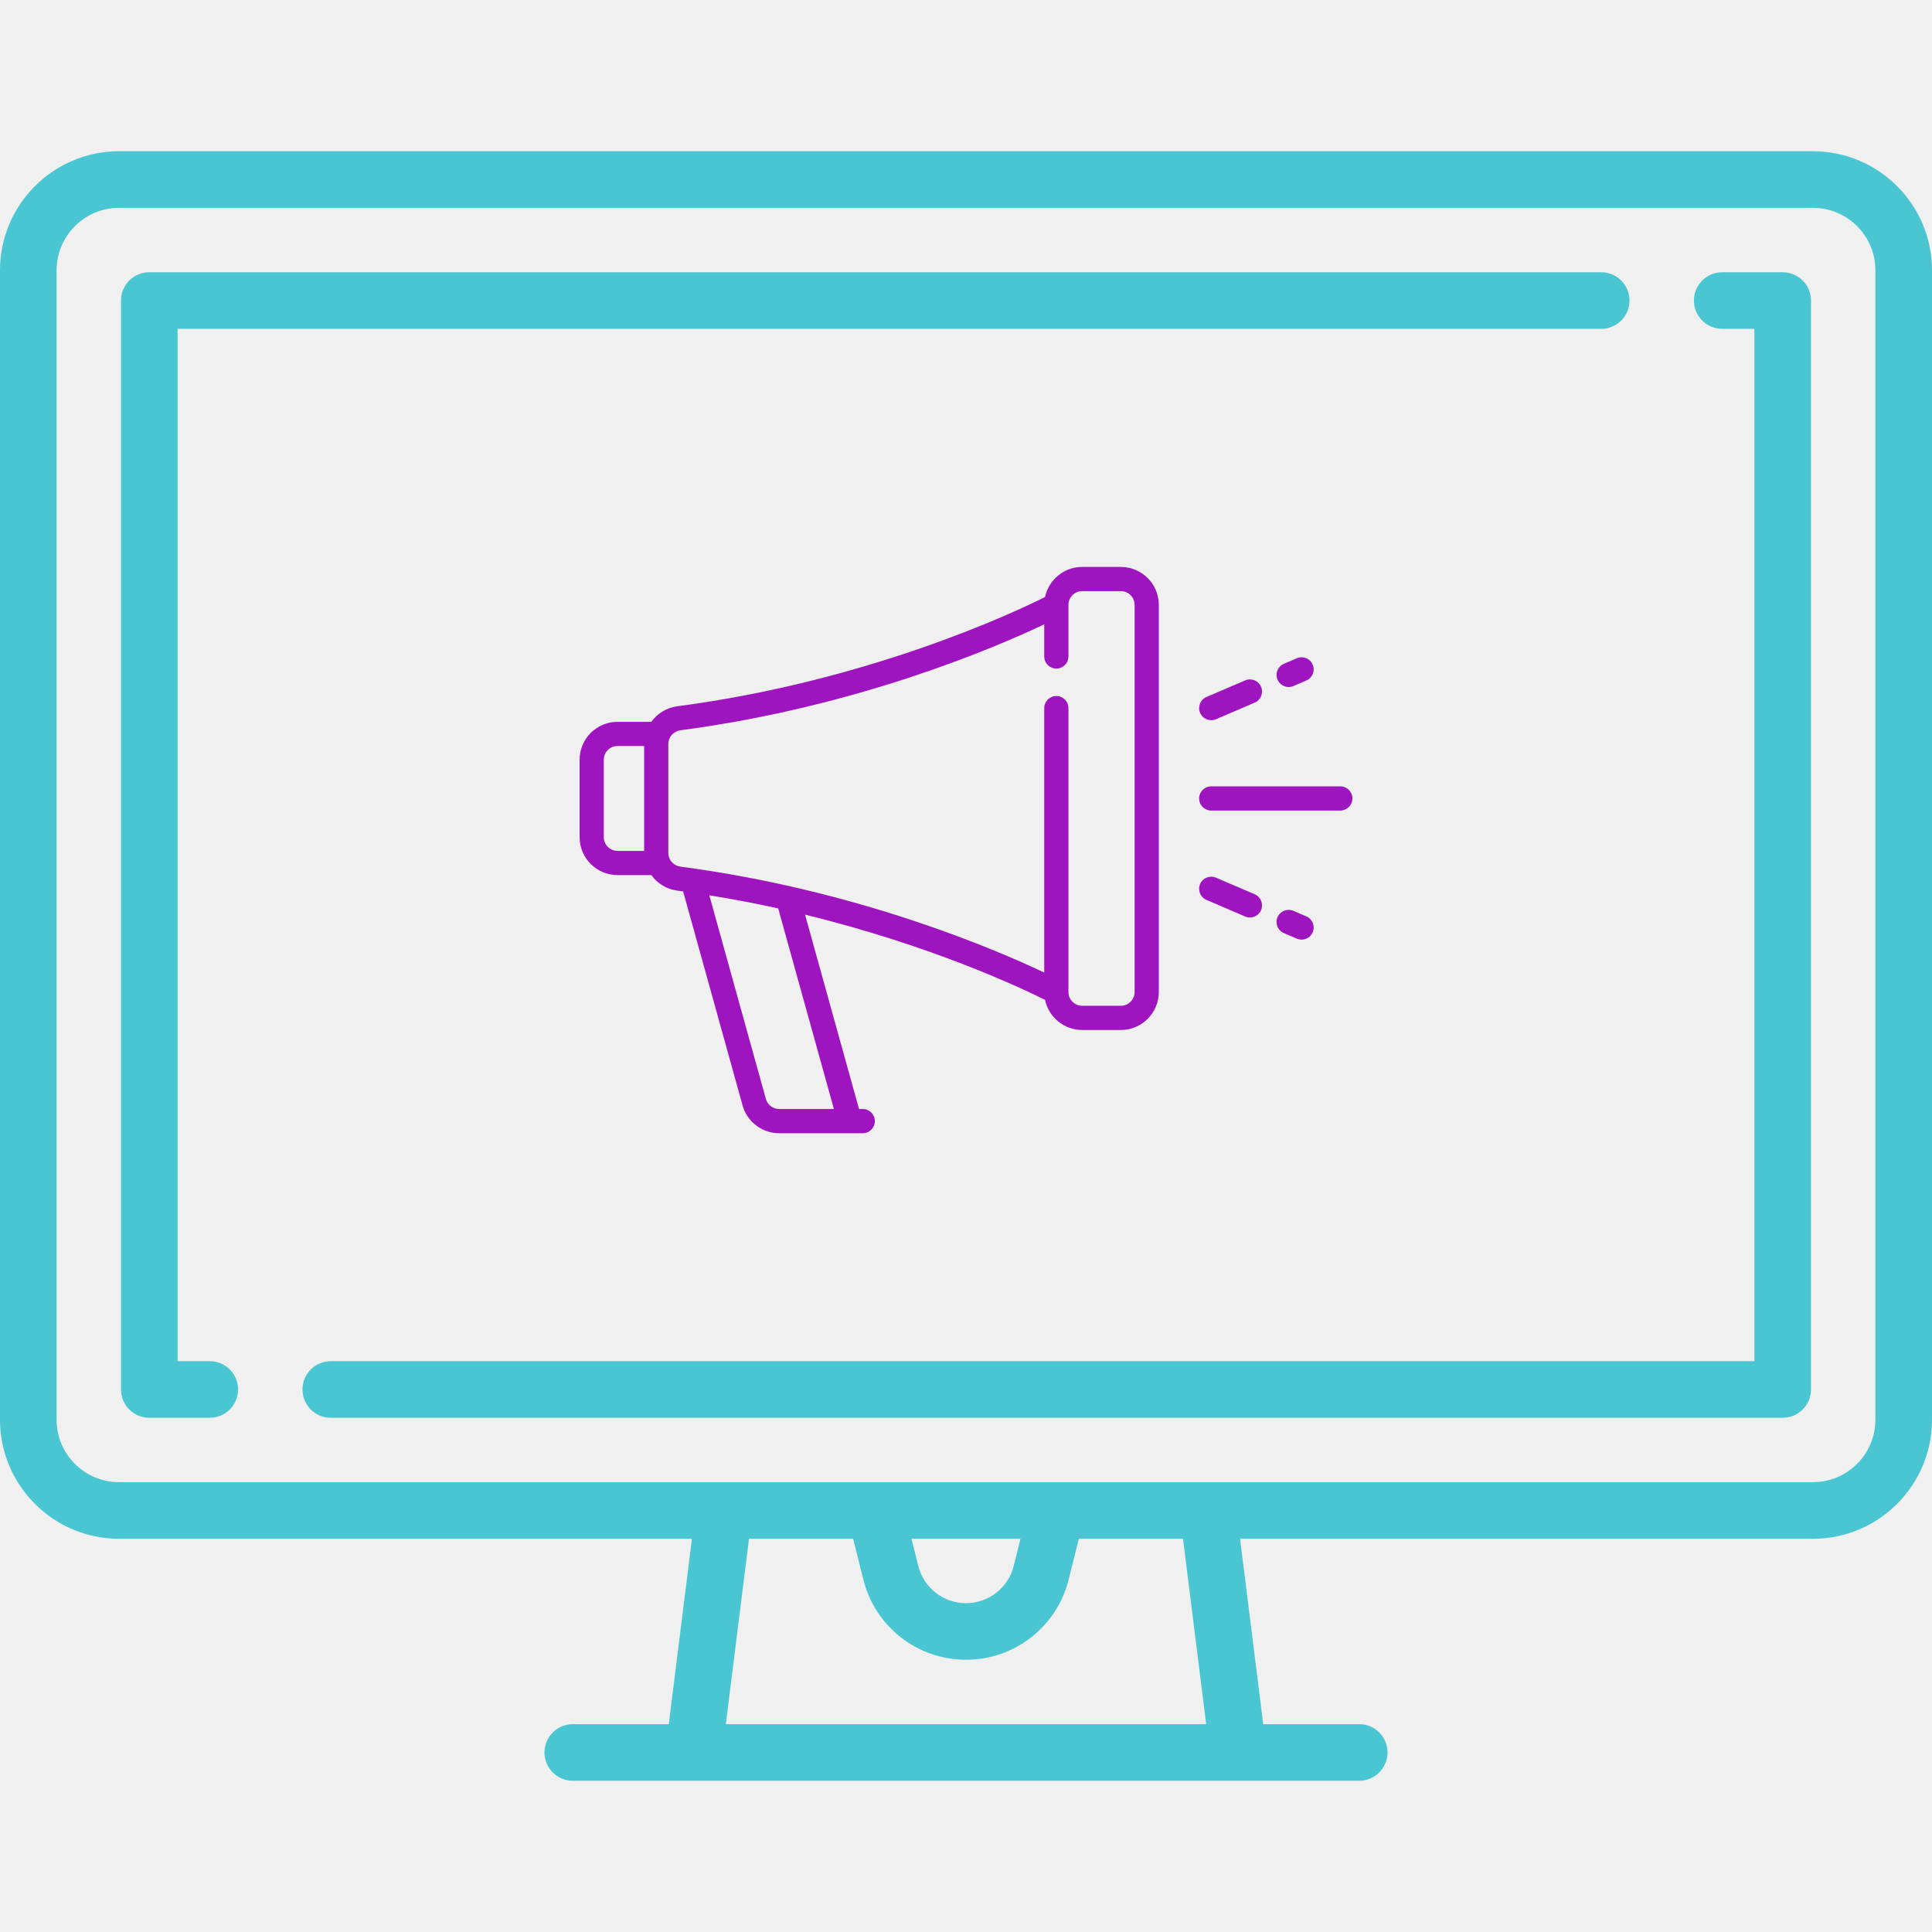
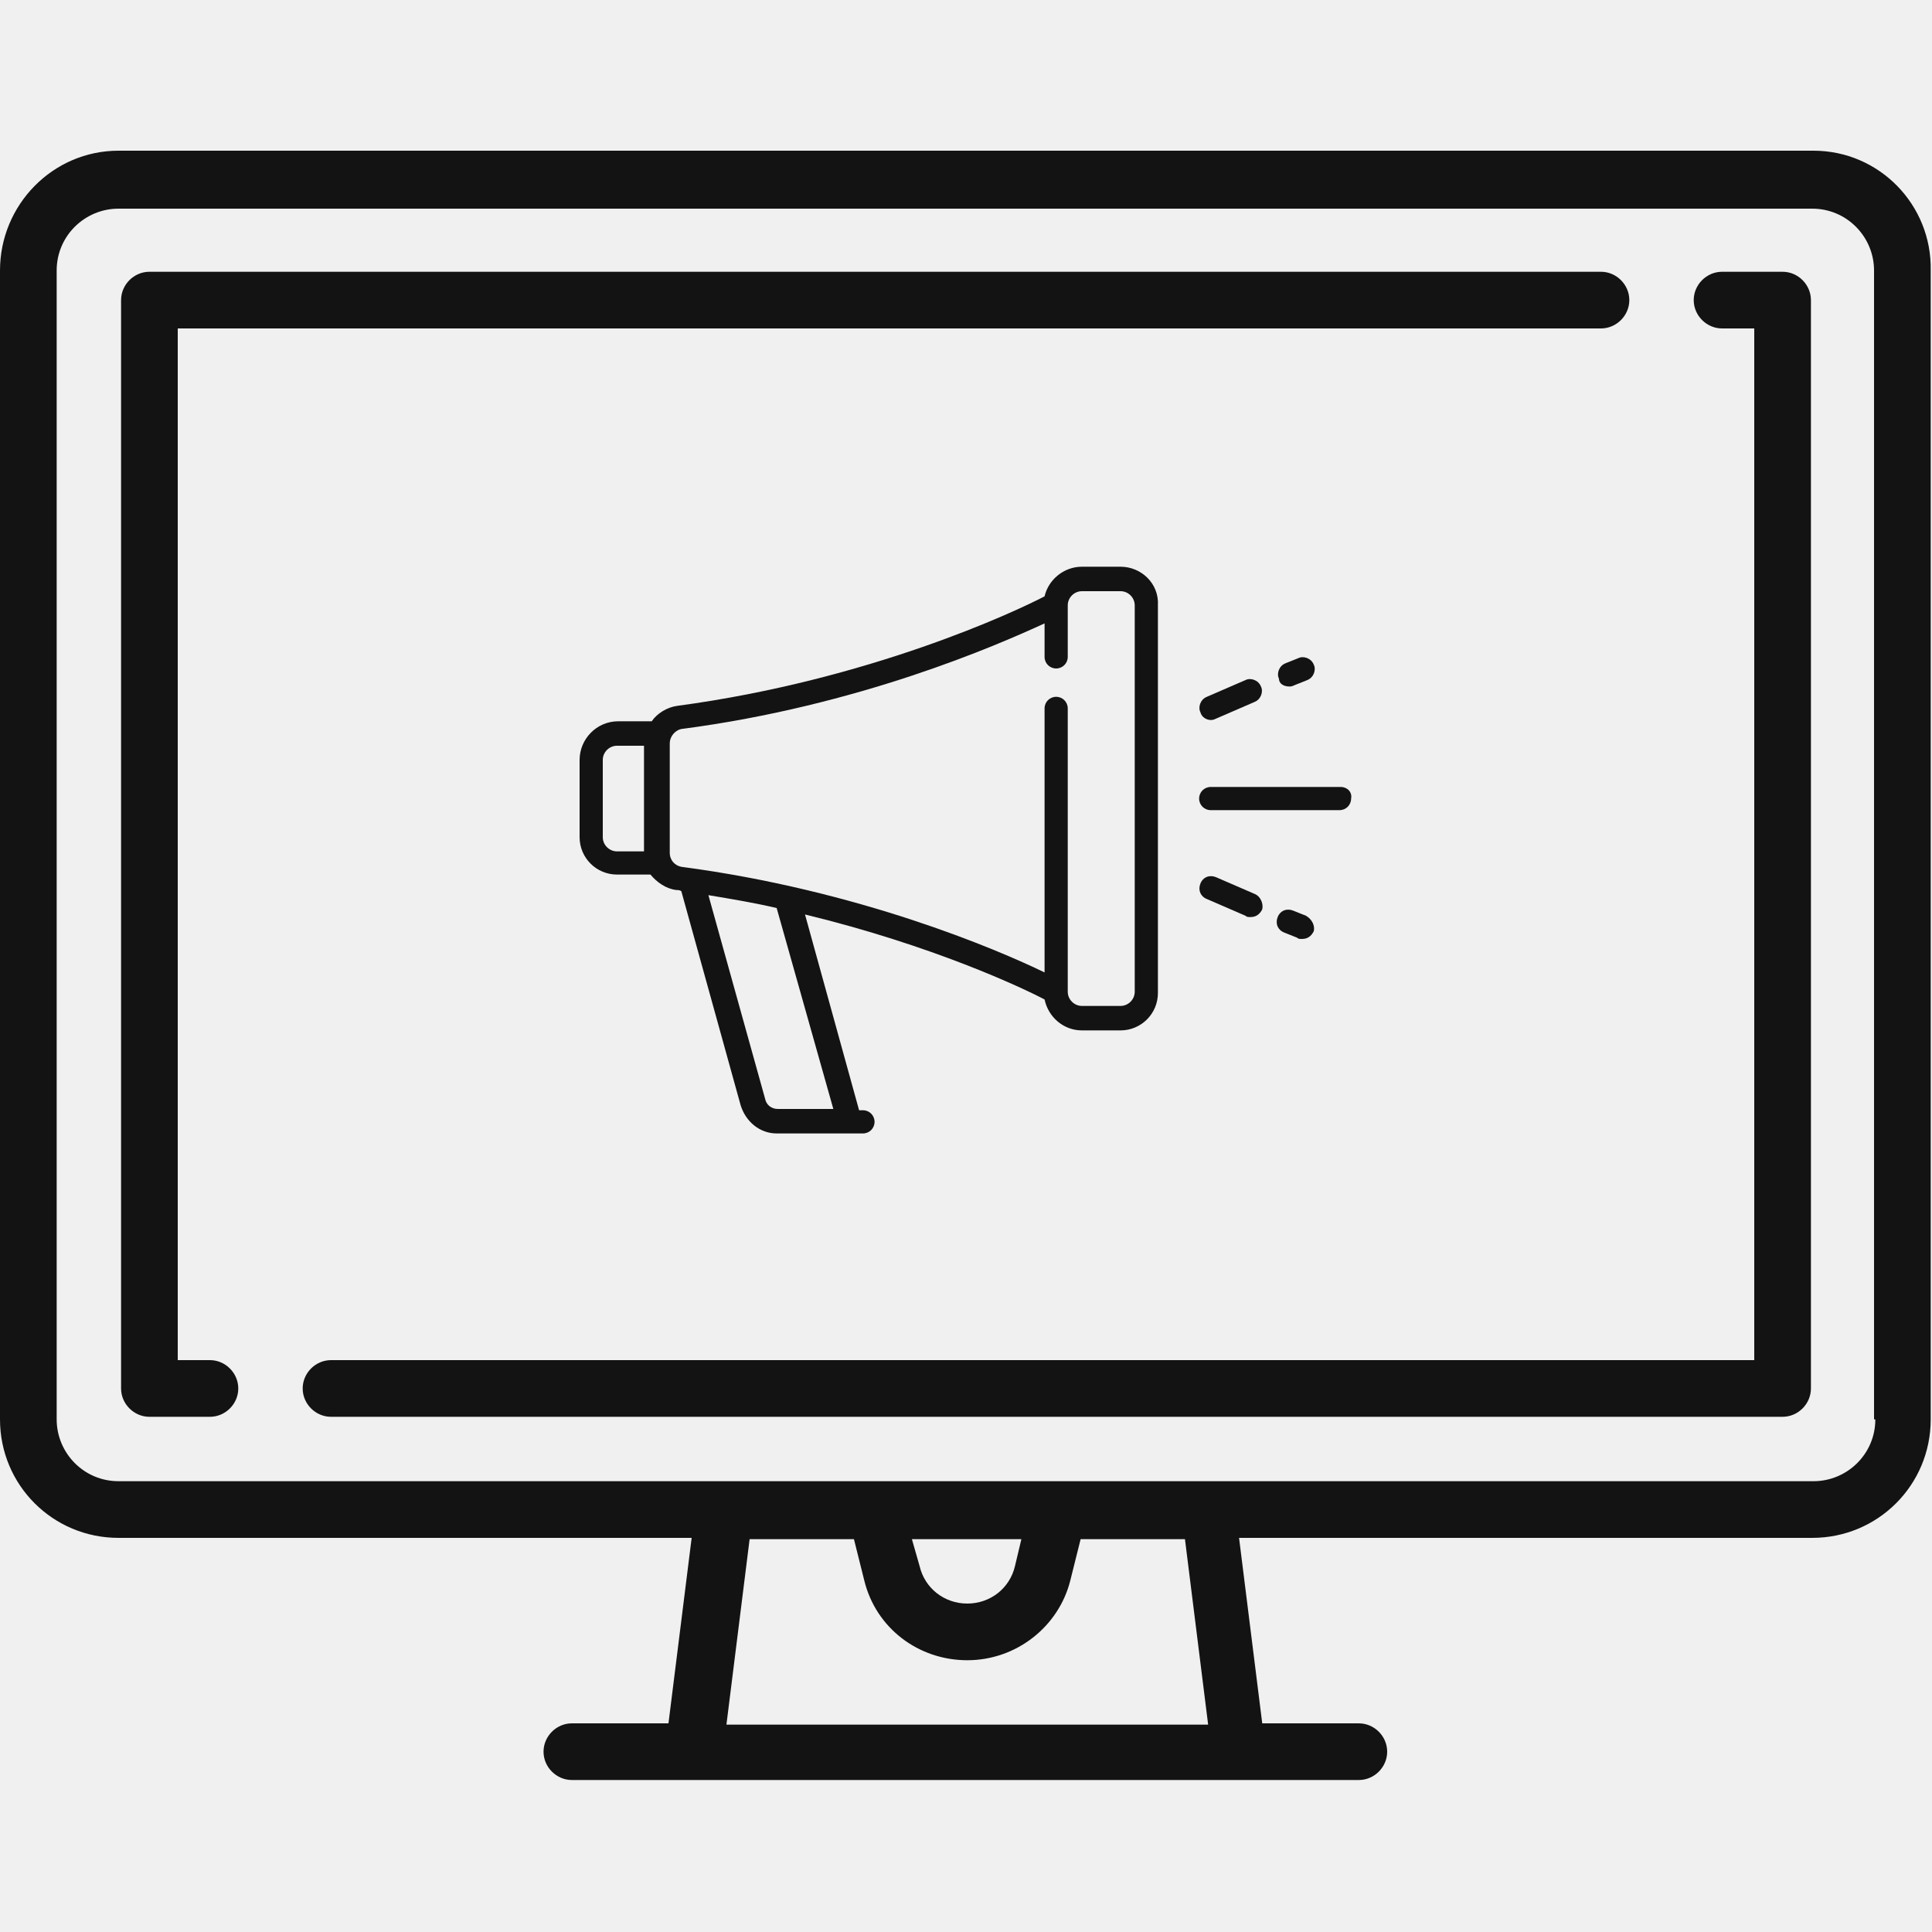
- <svg xmlns="http://www.w3.org/2000/svg" width="150" height="150" viewBox="0 0 150 150" fill="none">
-   <path fill-rule="evenodd" clip-rule="evenodd" d="M140.757 11.742H9.243C4.146 11.742 0 15.889 0 20.985V110.227C0 115.324 4.146 119.47 9.243 119.47H53.723L51.924 133.863H44.47C43.256 133.863 42.273 134.847 42.273 136.06C42.273 137.274 43.256 138.257 44.47 138.257H105.53C106.744 138.257 107.728 137.274 107.728 136.06C107.728 134.847 106.744 133.863 105.53 133.863H98.076L96.277 119.47H140.757C145.854 119.47 150 115.324 150 110.227V20.985C150 15.889 145.854 11.742 140.757 11.742ZM56.353 133.863L58.152 119.47H66.239L67.032 122.643C67.948 126.306 71.225 128.863 75 128.863C78.776 128.863 82.052 126.306 82.968 122.643L83.761 119.47H91.848L93.647 133.863H56.353ZM70.769 119.47H79.231L78.704 121.577C78.279 123.28 76.755 124.469 75 124.469C73.244 124.469 71.721 123.279 71.295 121.577L70.769 119.47ZM145.605 110.227C145.605 112.9 143.43 115.075 140.757 115.075H9.243C6.57 115.075 4.395 112.9 4.395 110.227V20.985C4.395 18.312 6.57 16.137 9.243 16.137H140.757C143.43 16.137 145.605 18.312 145.605 20.985V110.227ZM124.318 21.137H11.591C10.377 21.137 9.394 22.12 9.394 23.334V107.879C9.394 109.092 10.377 110.076 11.591 110.076H16.288C17.502 110.076 18.485 109.092 18.485 107.879C18.485 106.665 17.502 105.681 16.288 105.681H13.788V25.531H124.318C125.531 25.531 126.515 24.547 126.515 23.334C126.515 22.12 125.531 21.137 124.318 21.137ZM133.712 21.137H138.409C139.622 21.137 140.606 22.12 140.606 23.334V107.879C140.606 109.092 139.622 110.076 138.409 110.076H25.682C24.468 110.076 23.485 109.092 23.485 107.879C23.485 106.665 24.468 105.681 25.682 105.681H136.212V25.531H133.712C132.498 25.531 131.514 24.547 131.514 23.334C131.514 22.12 132.498 21.137 133.712 21.137Z" fill="#4AC6D2" />
-   <g clip-path="url(#clip0)">
-     <path d="M87.025 44.017H84.019C82.604 44.017 81.419 45.02 81.138 46.353C78.831 47.508 67.504 52.871 52.59 54.834C51.752 54.944 51.033 55.399 50.568 56.042H47.944C46.321 56.042 45 57.362 45 58.985V64.998C45 66.621 46.321 67.942 47.944 67.942H50.568C51.033 68.584 51.753 69.039 52.59 69.15C52.74 69.169 52.889 69.19 53.038 69.21L57.654 85.828C58.006 87.097 59.173 87.983 60.49 87.983H65.978C65.979 87.983 65.98 87.984 65.981 87.984C65.982 87.984 65.983 87.983 65.984 87.983H66.983C67.502 87.983 67.923 87.563 67.923 87.044C67.923 86.525 67.502 86.104 66.983 86.104H66.695L62.504 71.014C72.36 73.416 79.377 76.749 81.138 77.63C81.419 78.963 82.604 79.967 84.019 79.967H87.025C88.648 79.967 89.969 78.646 89.969 77.023V46.96C89.969 45.337 88.648 44.017 87.025 44.017ZM50.011 66.062H47.944C47.356 66.062 46.879 65.585 46.879 64.998V58.985C46.879 58.398 47.356 57.92 47.944 57.92H50.011V66.062ZM64.745 86.104H60.49C60.014 86.104 59.592 85.784 59.464 85.325L55.072 69.512C56.921 69.808 58.707 70.153 60.419 70.531L64.745 86.104ZM88.09 77.023C88.09 77.61 87.612 78.088 87.025 78.088H84.019C83.432 78.088 82.954 77.61 82.954 77.023V77.022C82.954 77.02 82.954 77.017 82.954 77.015V54.977C82.954 54.459 82.533 54.038 82.014 54.038C81.496 54.038 81.075 54.459 81.075 54.977V75.51C77.376 73.754 66.593 69.097 52.835 67.287C52.296 67.216 51.889 66.761 51.889 66.23V57.753C51.889 57.222 52.296 56.767 52.835 56.697C66.593 54.886 77.376 50.229 81.075 48.473V50.969C81.075 51.488 81.496 51.908 82.014 51.908C82.533 51.908 82.954 51.488 82.954 50.969V46.967C82.954 46.966 82.954 46.965 82.954 46.963V46.96C82.954 46.373 83.432 45.895 84.019 45.895H87.025C87.612 45.895 88.09 46.373 88.09 46.96V77.023Z" fill="#9E15BF" />
-     <path d="M104.061 61.052H94.04C93.521 61.052 93.1 61.473 93.1 61.992C93.1 62.51 93.521 62.931 94.04 62.931H104.061C104.579 62.931 105 62.51 105 61.992C105 61.473 104.579 61.052 104.061 61.052Z" fill="#9E15BF" />
-     <path d="M101.918 51.601C101.713 51.124 101.161 50.903 100.684 51.107L99.682 51.537C99.205 51.741 98.984 52.293 99.189 52.77C99.341 53.127 99.688 53.34 100.052 53.34C100.176 53.34 100.301 53.315 100.422 53.264L101.424 52.834C101.901 52.63 102.122 52.078 101.918 51.601Z" fill="#9E15BF" />
-     <path d="M97.909 53.318C97.705 52.842 97.153 52.621 96.676 52.825L93.67 54.114C93.193 54.318 92.972 54.87 93.176 55.347C93.329 55.703 93.676 55.916 94.04 55.916C94.164 55.916 94.289 55.892 94.41 55.84L97.416 54.552C97.893 54.347 98.114 53.795 97.909 53.318Z" fill="#9E15BF" />
-     <path d="M101.424 71.149L100.419 70.718C99.942 70.514 99.39 70.735 99.186 71.212C98.981 71.688 99.202 72.241 99.679 72.445L100.684 72.876C100.805 72.927 100.93 72.952 101.054 72.952C101.418 72.952 101.765 72.738 101.917 72.382C102.122 71.905 101.901 71.353 101.424 71.149Z" fill="#9E15BF" />
-     <path d="M97.415 69.43L94.41 68.143C93.933 67.938 93.381 68.159 93.176 68.636C92.972 69.113 93.193 69.665 93.67 69.869L96.674 71.157C96.795 71.209 96.921 71.233 97.044 71.233C97.409 71.233 97.755 71.02 97.908 70.664C98.112 70.187 97.891 69.635 97.415 69.43Z" fill="#9E15BF" />
+ <svg xmlns="http://www.w3.org/2000/svg" version="1.1" id="Слой_1" x="0px" y="0px" viewBox="0 0 150 150" style="enable-background:new 0 0 150 150;" xml:space="preserve">
+   <style type="text/css">
+ 	.st0{fill:#131313;}
+ </style>
+   <path class="st0" d="M140.8,11.7H9.2C4.1,11.7,0,15.9,0,21v89.2c0,5.1,4.1,9.2,9.2,9.2h44.5l-1.8,14.4h-7.5c-1.2,0-2.2,1-2.2,2.2  c0,1.2,1,2.2,2.2,2.2h61.1c1.2,0,2.2-1,2.2-2.2c0-1.2-1-2.2-2.2-2.2h-7.5l-1.8-14.4h44.5c5.1,0,9.2-4.1,9.2-9.2V21  C150,15.9,145.9,11.7,140.8,11.7z M56.4,133.9l1.8-14.4h8.1l0.8,3.2c0.9,3.7,4.2,6.2,8,6.2c3.8,0,7.1-2.6,8-6.2l0.8-3.2h8.1  l1.8,14.4H56.4z M70.8,119.5h8.5l-0.5,2.1c-0.4,1.7-1.9,2.9-3.7,2.9c-1.8,0-3.3-1.2-3.7-2.9L70.8,119.5z M145.6,110.2  c0,2.7-2.2,4.8-4.8,4.8H9.2c-2.7,0-4.8-2.2-4.8-4.8V21c0-2.7,2.2-4.8,4.8-4.8h131.5c2.7,0,4.8,2.2,4.8,4.8V110.2z M124.3,21.1H11.6  c-1.2,0-2.2,1-2.2,2.2v84.5c0,1.2,1,2.2,2.2,2.2h4.7c1.2,0,2.2-1,2.2-2.2c0-1.2-1-2.2-2.2-2.2h-2.5V25.5h110.5c1.2,0,2.2-1,2.2-2.2  C126.5,22.1,125.5,21.1,124.3,21.1z M133.7,21.1h4.7c1.2,0,2.2,1,2.2,2.2v84.5c0,1.2-1,2.2-2.2,2.2H25.7c-1.2,0-2.2-1-2.2-2.2  c0-1.2,1-2.2,2.2-2.2h110.5V25.5h-2.5c-1.2,0-2.2-1-2.2-2.2C131.5,22.1,132.5,21.1,133.7,21.1z" />
+   <g>
+     <path class="st0" d="M87,44h-3c-1.4,0-2.6,1-2.9,2.3c-2.3,1.2-13.6,6.5-28.5,8.5c-0.8,0.1-1.6,0.6-2,1.2h-2.6   C46.3,56,45,57.4,45,59v6c0,1.6,1.3,2.9,2.9,2.9h2.6c0.5,0.6,1.2,1.1,2,1.2c0.1,0,0.3,0,0.4,0.1l4.6,16.6c0.4,1.3,1.5,2.2,2.8,2.2   H66c0,0,0,0,0,0c0,0,0,0,0,0h1c0.5,0,0.9-0.4,0.9-0.9c0-0.5-0.4-0.9-0.9-0.9h-0.3L62.5,71c9.9,2.4,16.9,5.7,18.6,6.6   C81.4,79,82.6,80,84,80h3c1.6,0,2.9-1.3,2.9-2.9V47C90,45.3,88.6,44,87,44z M50,66.1h-2.1c-0.6,0-1.1-0.5-1.1-1.1v-6   c0-0.6,0.5-1.1,1.1-1.1H50V66.1z M64.7,86.1h-4.3c-0.5,0-0.9-0.3-1-0.8l-4.4-15.8c1.8,0.3,3.6,0.6,5.3,1L64.7,86.1z M88.1,77   c0,0.6-0.5,1.1-1.1,1.1h-3c-0.6,0-1.1-0.5-1.1-1.1v0c0,0,0,0,0,0V55c0-0.5-0.4-0.9-0.9-0.9c-0.5,0-0.9,0.4-0.9,0.9v20.5   c-3.7-1.8-14.5-6.4-28.2-8.2c-0.5-0.1-0.9-0.5-0.9-1.1v-8.5c0-0.5,0.4-1,0.9-1.1c13.8-1.8,24.5-6.5,28.2-8.2V51   c0,0.5,0.4,0.9,0.9,0.9c0.5,0,0.9-0.4,0.9-0.9v-4c0,0,0,0,0,0v0c0-0.6,0.5-1.1,1.1-1.1h3c0.6,0,1.1,0.5,1.1,1.1V77z" />
+     <path class="st0" d="M104.1,61.1H94c-0.5,0-0.9,0.4-0.9,0.9c0,0.5,0.4,0.9,0.9,0.9h10c0.5,0,0.9-0.4,0.9-0.9   C105,61.5,104.6,61.1,104.1,61.1z" />
+     <path class="st0" d="M100.1,53.3c0.1,0,0.2,0,0.4-0.1l1-0.4c0.5-0.2,0.7-0.8,0.5-1.2c-0.2-0.5-0.8-0.7-1.2-0.5l-1,0.4   c-0.5,0.2-0.7,0.8-0.5,1.2C99.3,53.1,99.7,53.3,100.1,53.3z" />
+     <path class="st0" d="M94,55.9c0.1,0,0.2,0,0.4-0.1l3-1.3c0.5-0.2,0.7-0.8,0.5-1.2c-0.2-0.5-0.8-0.7-1.2-0.5l-3,1.3   c-0.5,0.2-0.7,0.8-0.5,1.2C93.3,55.7,93.7,55.9,94,55.9z" />
+     <path class="st0" d="M101.4,71.1l-1-0.4c-0.5-0.2-1,0-1.2,0.5c-0.2,0.5,0,1,0.5,1.2l1,0.4c0.1,0.1,0.2,0.1,0.4,0.1   c0.4,0,0.7-0.2,0.9-0.6C102.1,71.9,101.9,71.4,101.4,71.1z" />
+     <path class="st0" d="M97.4,69.4l-3-1.3c-0.5-0.2-1,0-1.2,0.5c-0.2,0.5,0,1,0.5,1.2l3,1.3c0.1,0.1,0.2,0.1,0.4,0.1   c0.4,0,0.7-0.2,0.9-0.6C98.1,70.2,97.9,69.6,97.4,69.4z" />
  </g>
-   <defs>
-     <clipPath id="clip0">
-       <rect width="60" height="60" fill="white" transform="translate(45 36)" />
-     </clipPath>
-   </defs>
</svg>
